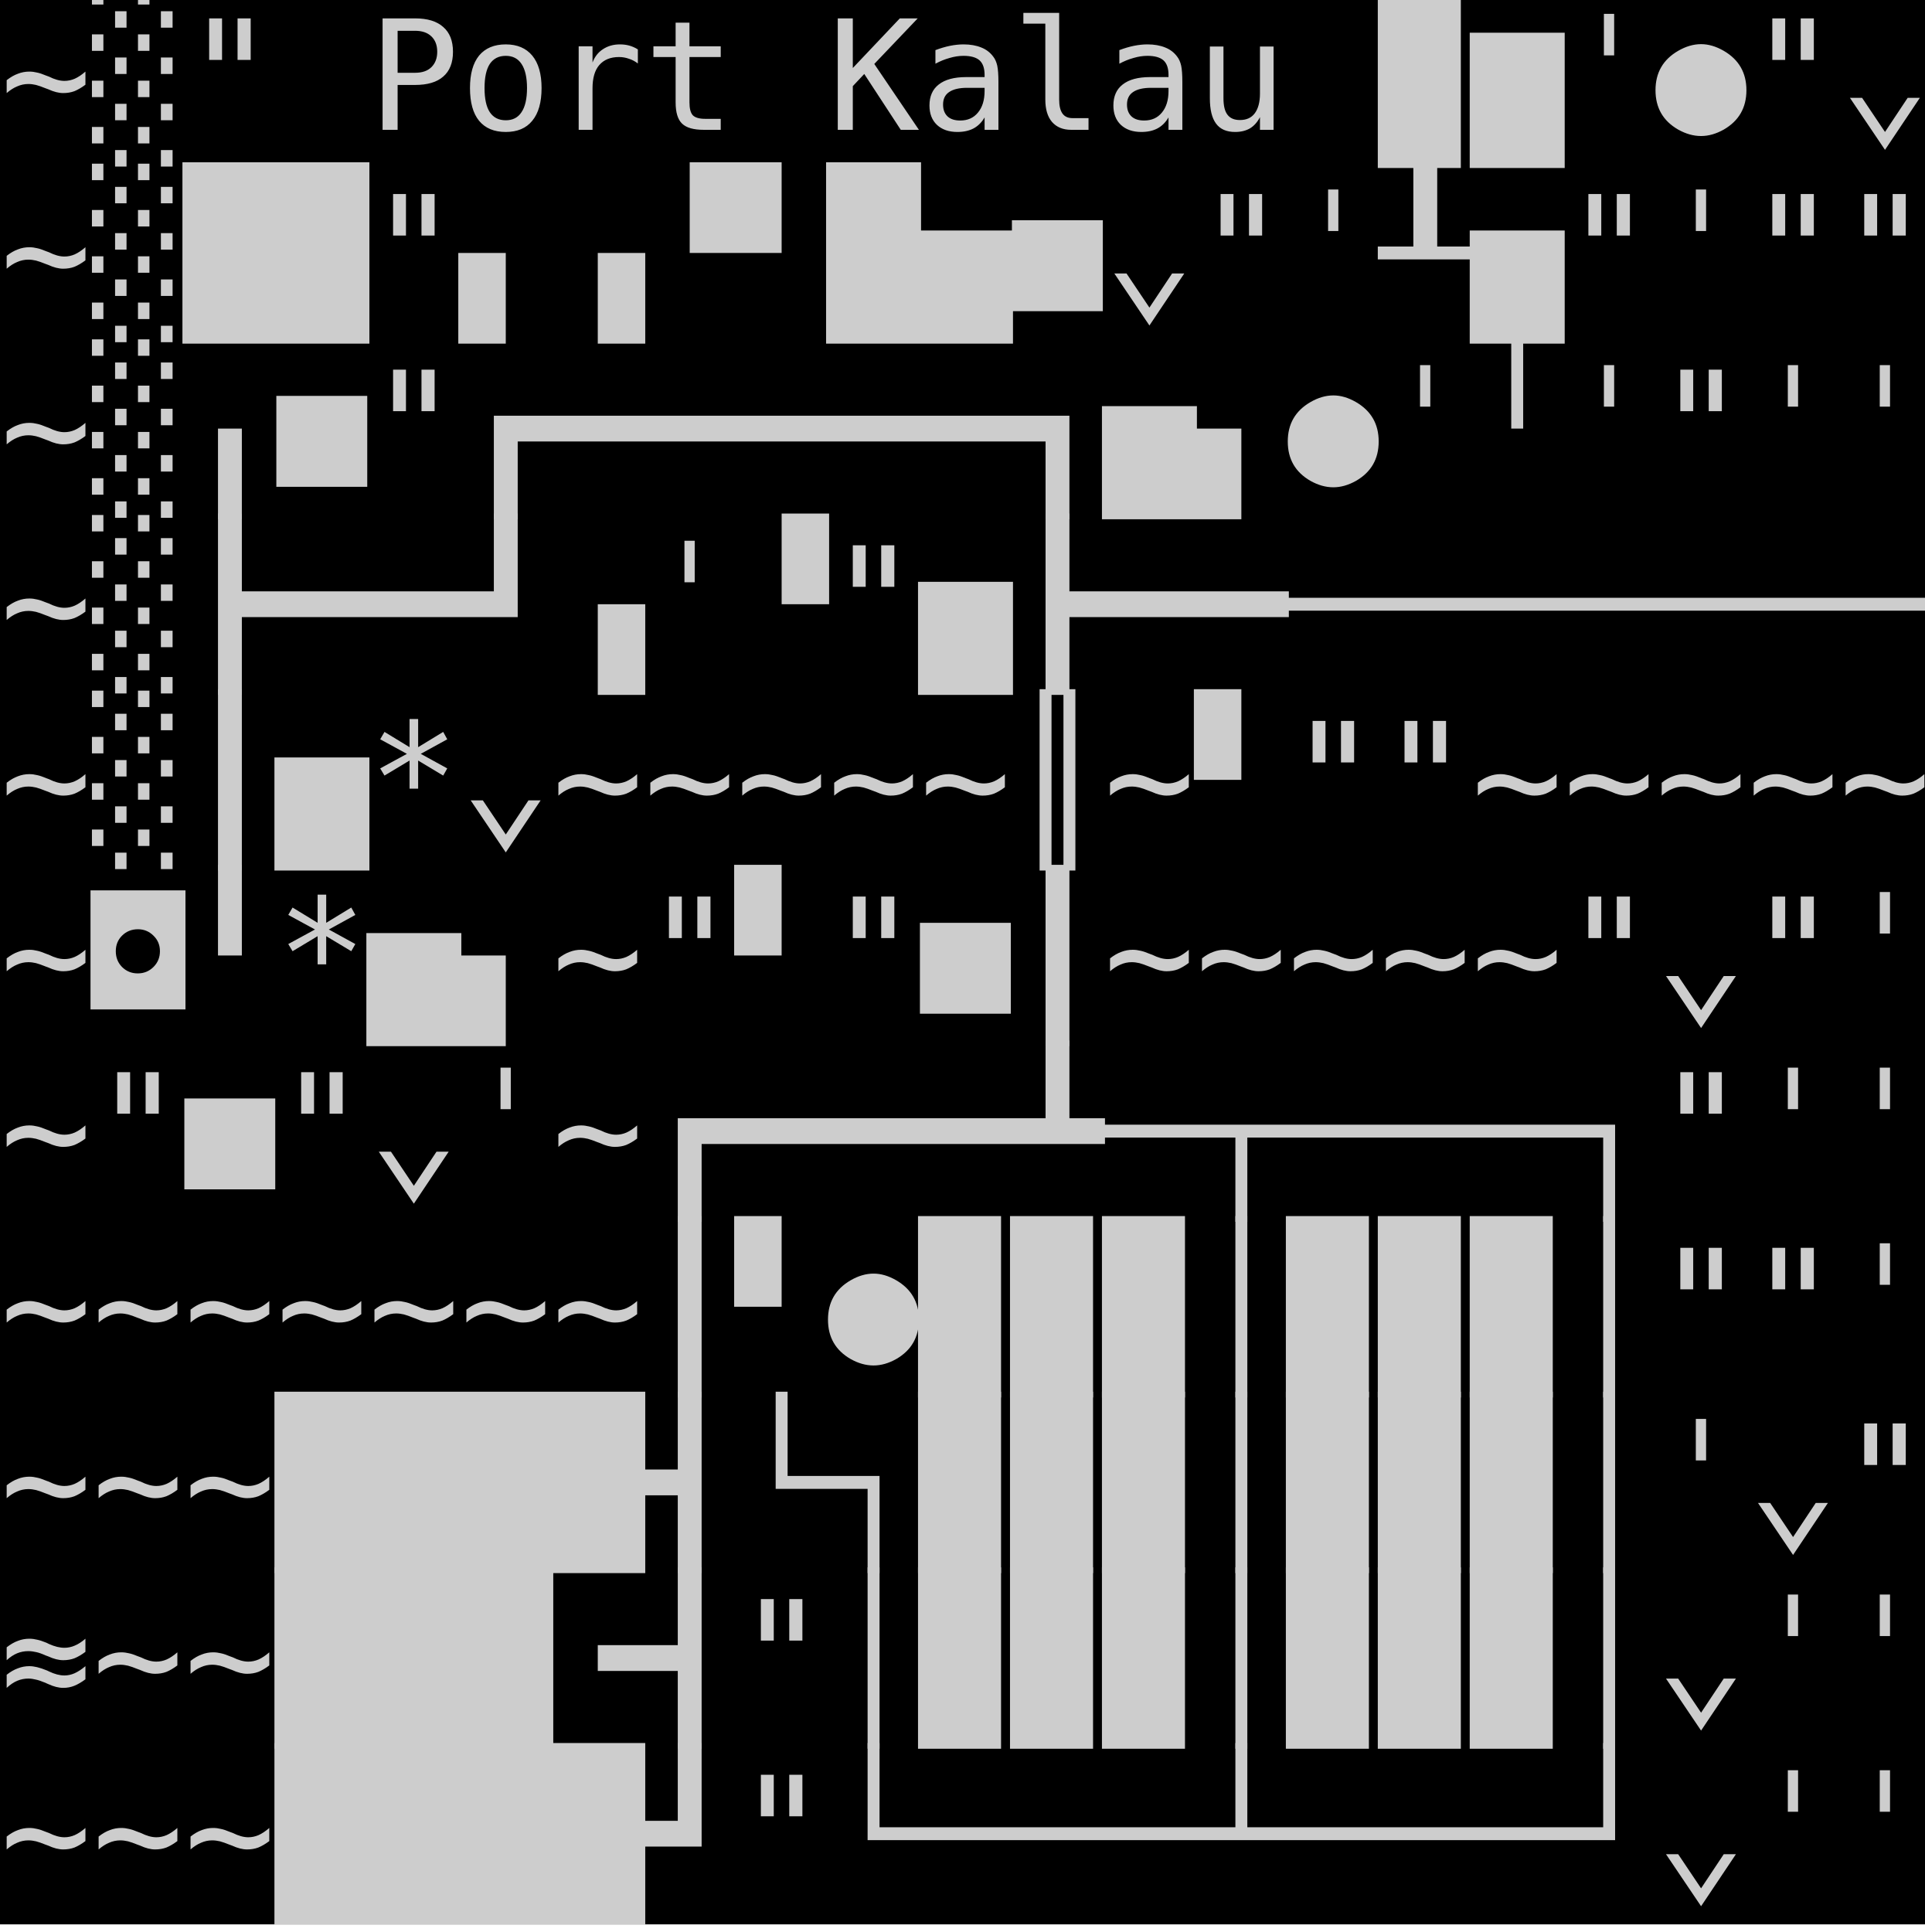
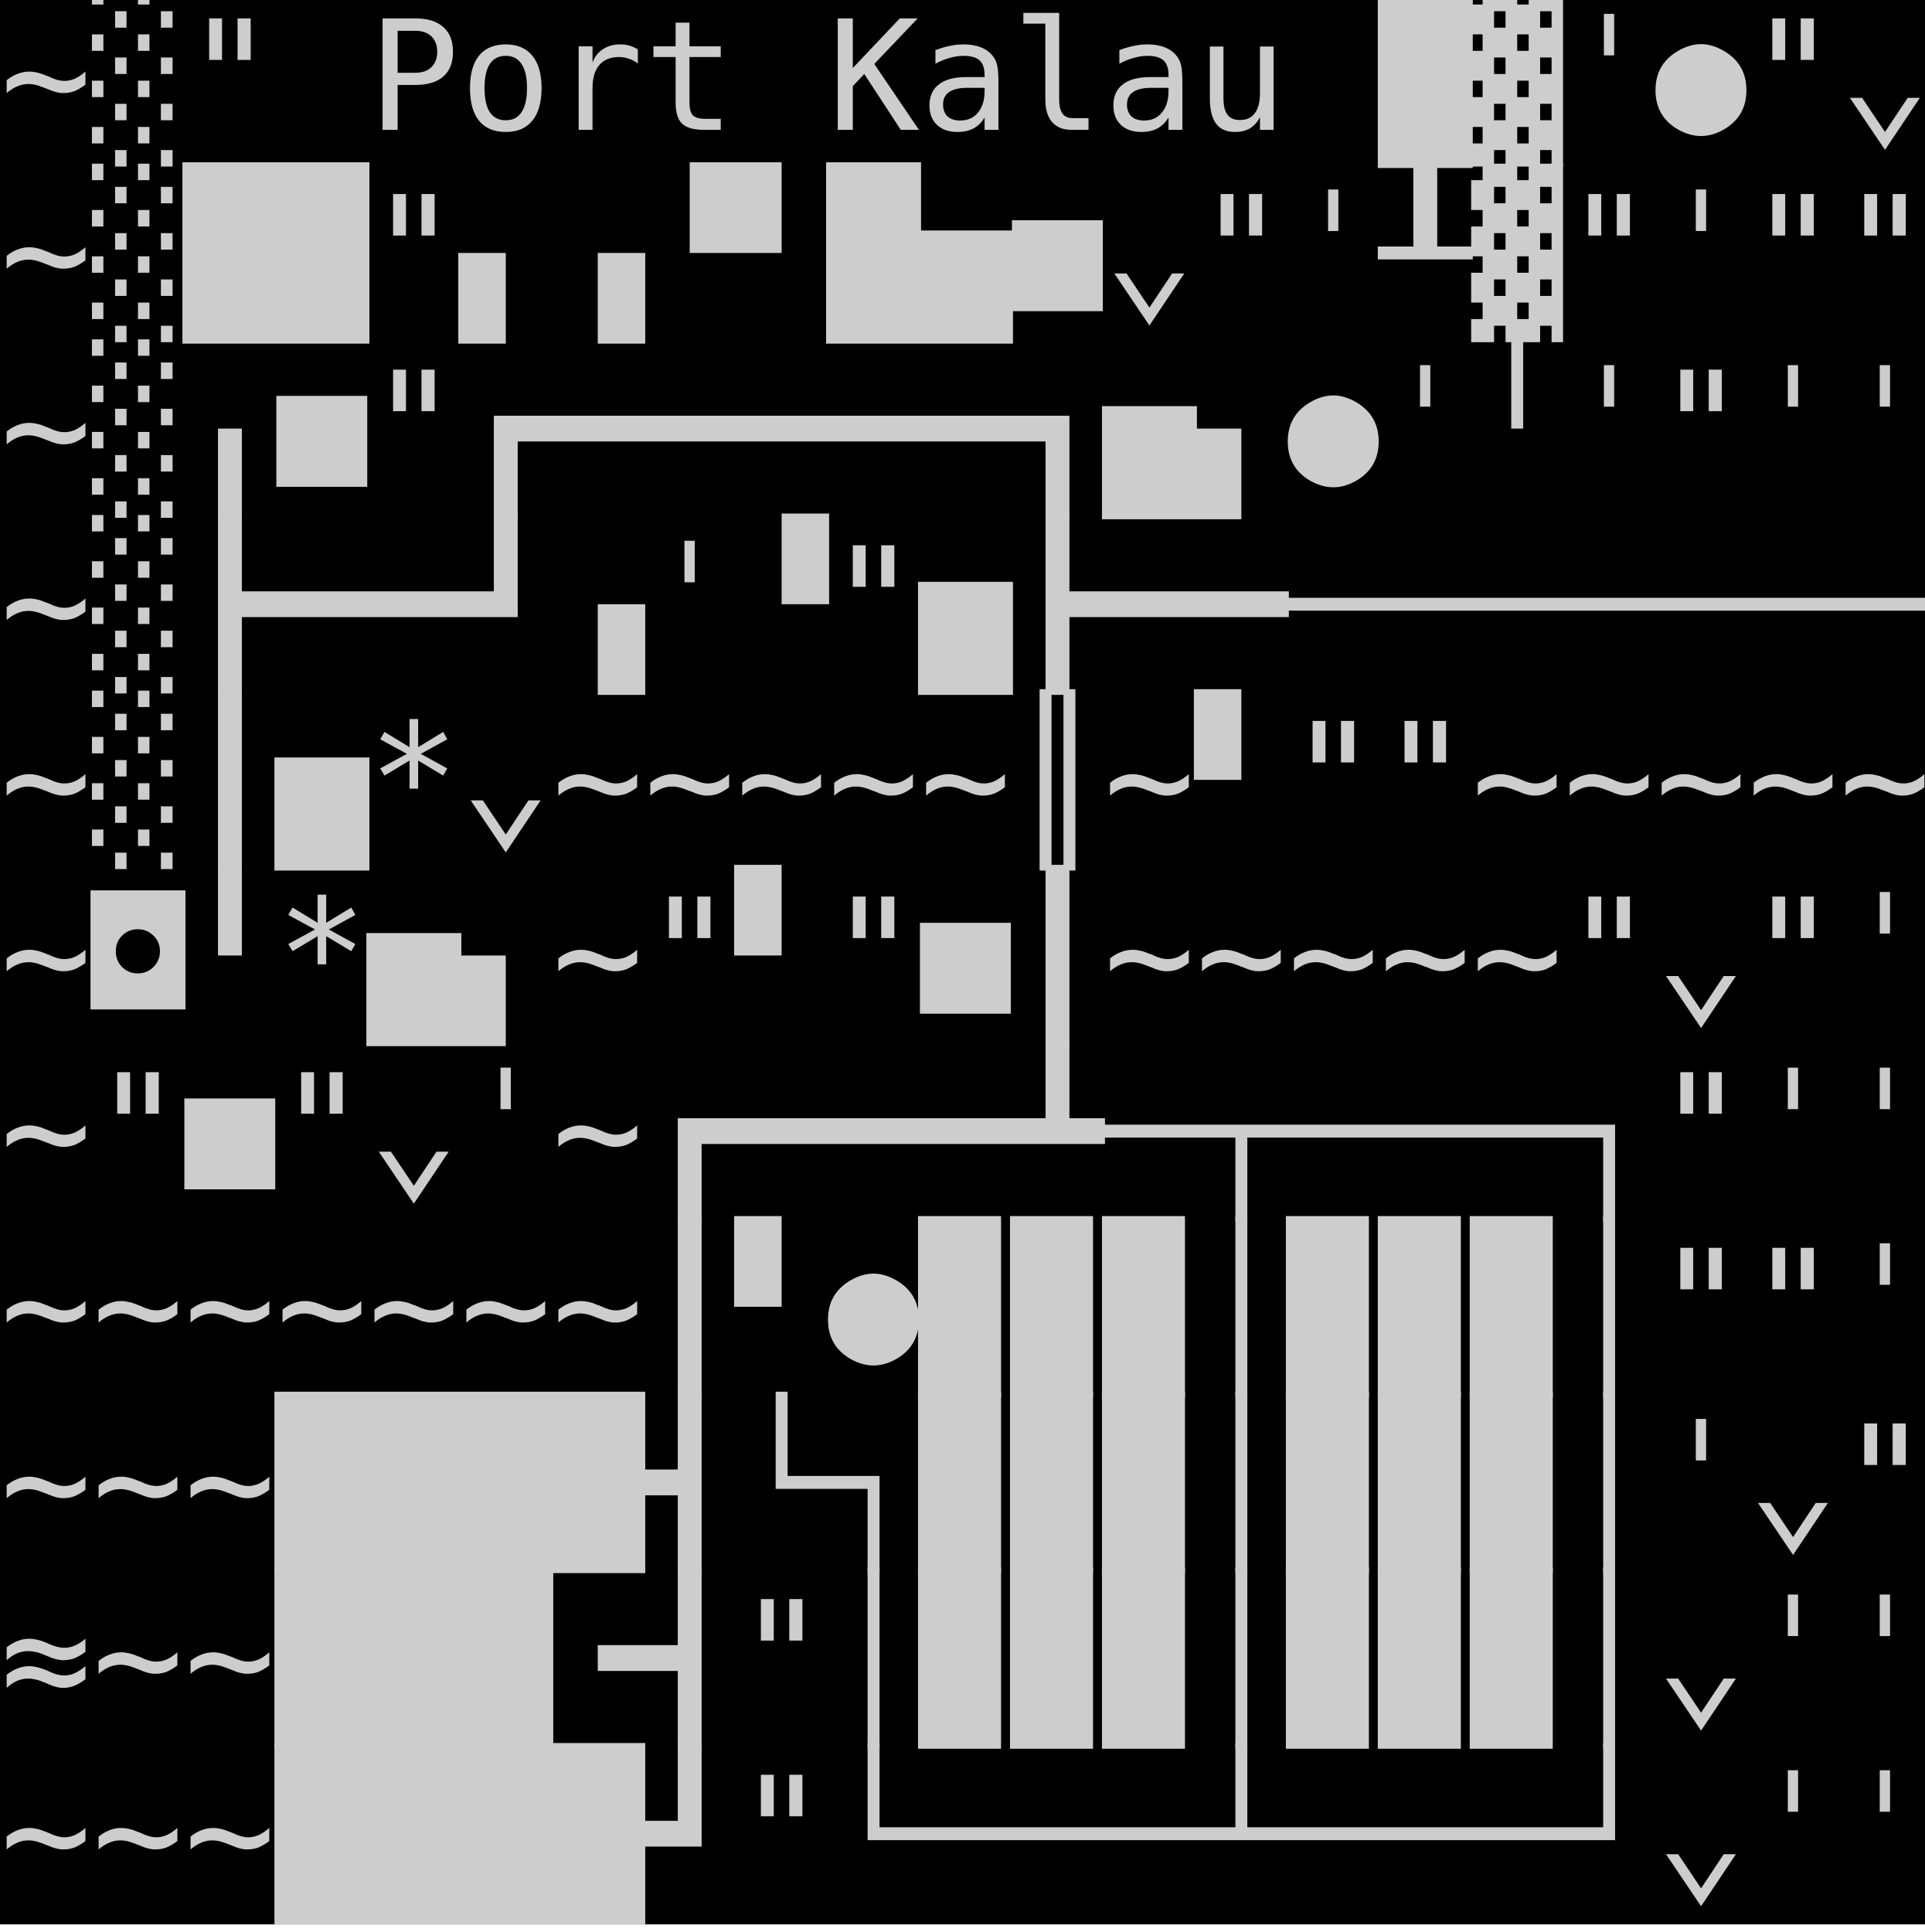
<svg xmlns="http://www.w3.org/2000/svg" version="1.1" width="126.0px" height="126.5px" viewBox="0 0 126.0 126.5" style="letter-spacing:0em;font-size:10px;font-family:'DejaVu Sans Mono';stroke:none">
  <text y="8.5" x="0.0" style="fill:#000000">█████████████████████</text>
  <text y="20.0" x="0.0" style="fill:#000000">█████████████████████</text>
  <text y="31.5" x="0.0" style="fill:#000000">█████████████████████</text>
  <text y="43.0" x="0.0" style="fill:#000000">█████████████████████</text>
  <text y="54.5" x="0.0" style="fill:#000000">█████████████████████</text>
  <text y="66.0" x="0.0" style="fill:#000000">█████████████████████</text>
  <text y="77.5" x="0.0" style="fill:#000000">█████████████████████</text>
  <text y="89.0" x="0.0" style="fill:#000000">█████████████████████</text>
  <text y="100.5" x="0.0" style="fill:#000000">█████████████████████</text>
  <text y="112.0" x="0.0" style="fill:#000000">█████████████████████</text>
  <text y="123.5" x="0.0" style="fill:#000000">█████████████████████</text>
-   <text y="8.5" x="0.0" style="fill:#cdcdcd">~░" Port Kalau ▉▆ˈ●"⌄</text>
-   <text y="20.0" x="0.0" style="fill:#cdcdcd">~░██"▖▗▝▘█▅■⌄"ˈ┸▅"ˈ""</text>
+   <text y="8.5" x="0.0" style="fill:#cdcdcd">~░" Port Kalau █▓ˈ●"⌄</text>
+   <text y="20.0" x="0.0" style="fill:#cdcdcd">~░██"▖▗▝▘█▅■⌄"ˈ┸▓"ˈ""</text>
  <text y="31.5" x="0.0" style="fill:#cdcdcd">~░╻■"┏━━━━━┓▅▖●ˈ╵ˈ"ˈˈ</text>
  <text y="43.0" x="0.0" style="fill:#cdcdcd">~░┣━━┛▗ˈ▝"▅┣━━───────</text>
  <text y="54.5" x="0.0" style="fill:#cdcdcd">~░┃▅*⌄~~~~~║~▘""~~~~~</text>
  <text y="66.0" x="0.0" style="fill:#cdcdcd">~◘╹*▅▖~"▘"■┃~~~~~"⌄"ˈ</text>
  <text y="77.5" x="0.0" style="fill:#cdcdcd">~"■"⌄ˈ~┏━━━┻─┬───┐"ˈˈ</text>
  <text y="89.0" x="0.0" style="fill:#cdcdcd">~~~~~~~┃▘●▉▉▉│▉▉▉│""ˈ</text>
  <text y="100.5" x="0.0" style="fill:#cdcdcd">~~~████┫└┐▉▉▉│▉▉▉│ˈ⌄"</text>
  <text y="112.0" x="0.0" style="fill:#cdcdcd">≈~~███╺┫"│▉▉▉│▉▉▉│⌄ˈˈ</text>
  <text y="123.5" x="0.0" style="fill:#cdcdcd">~~~████┛"└───┴───┘⌄ˈˈ</text>
</svg>
